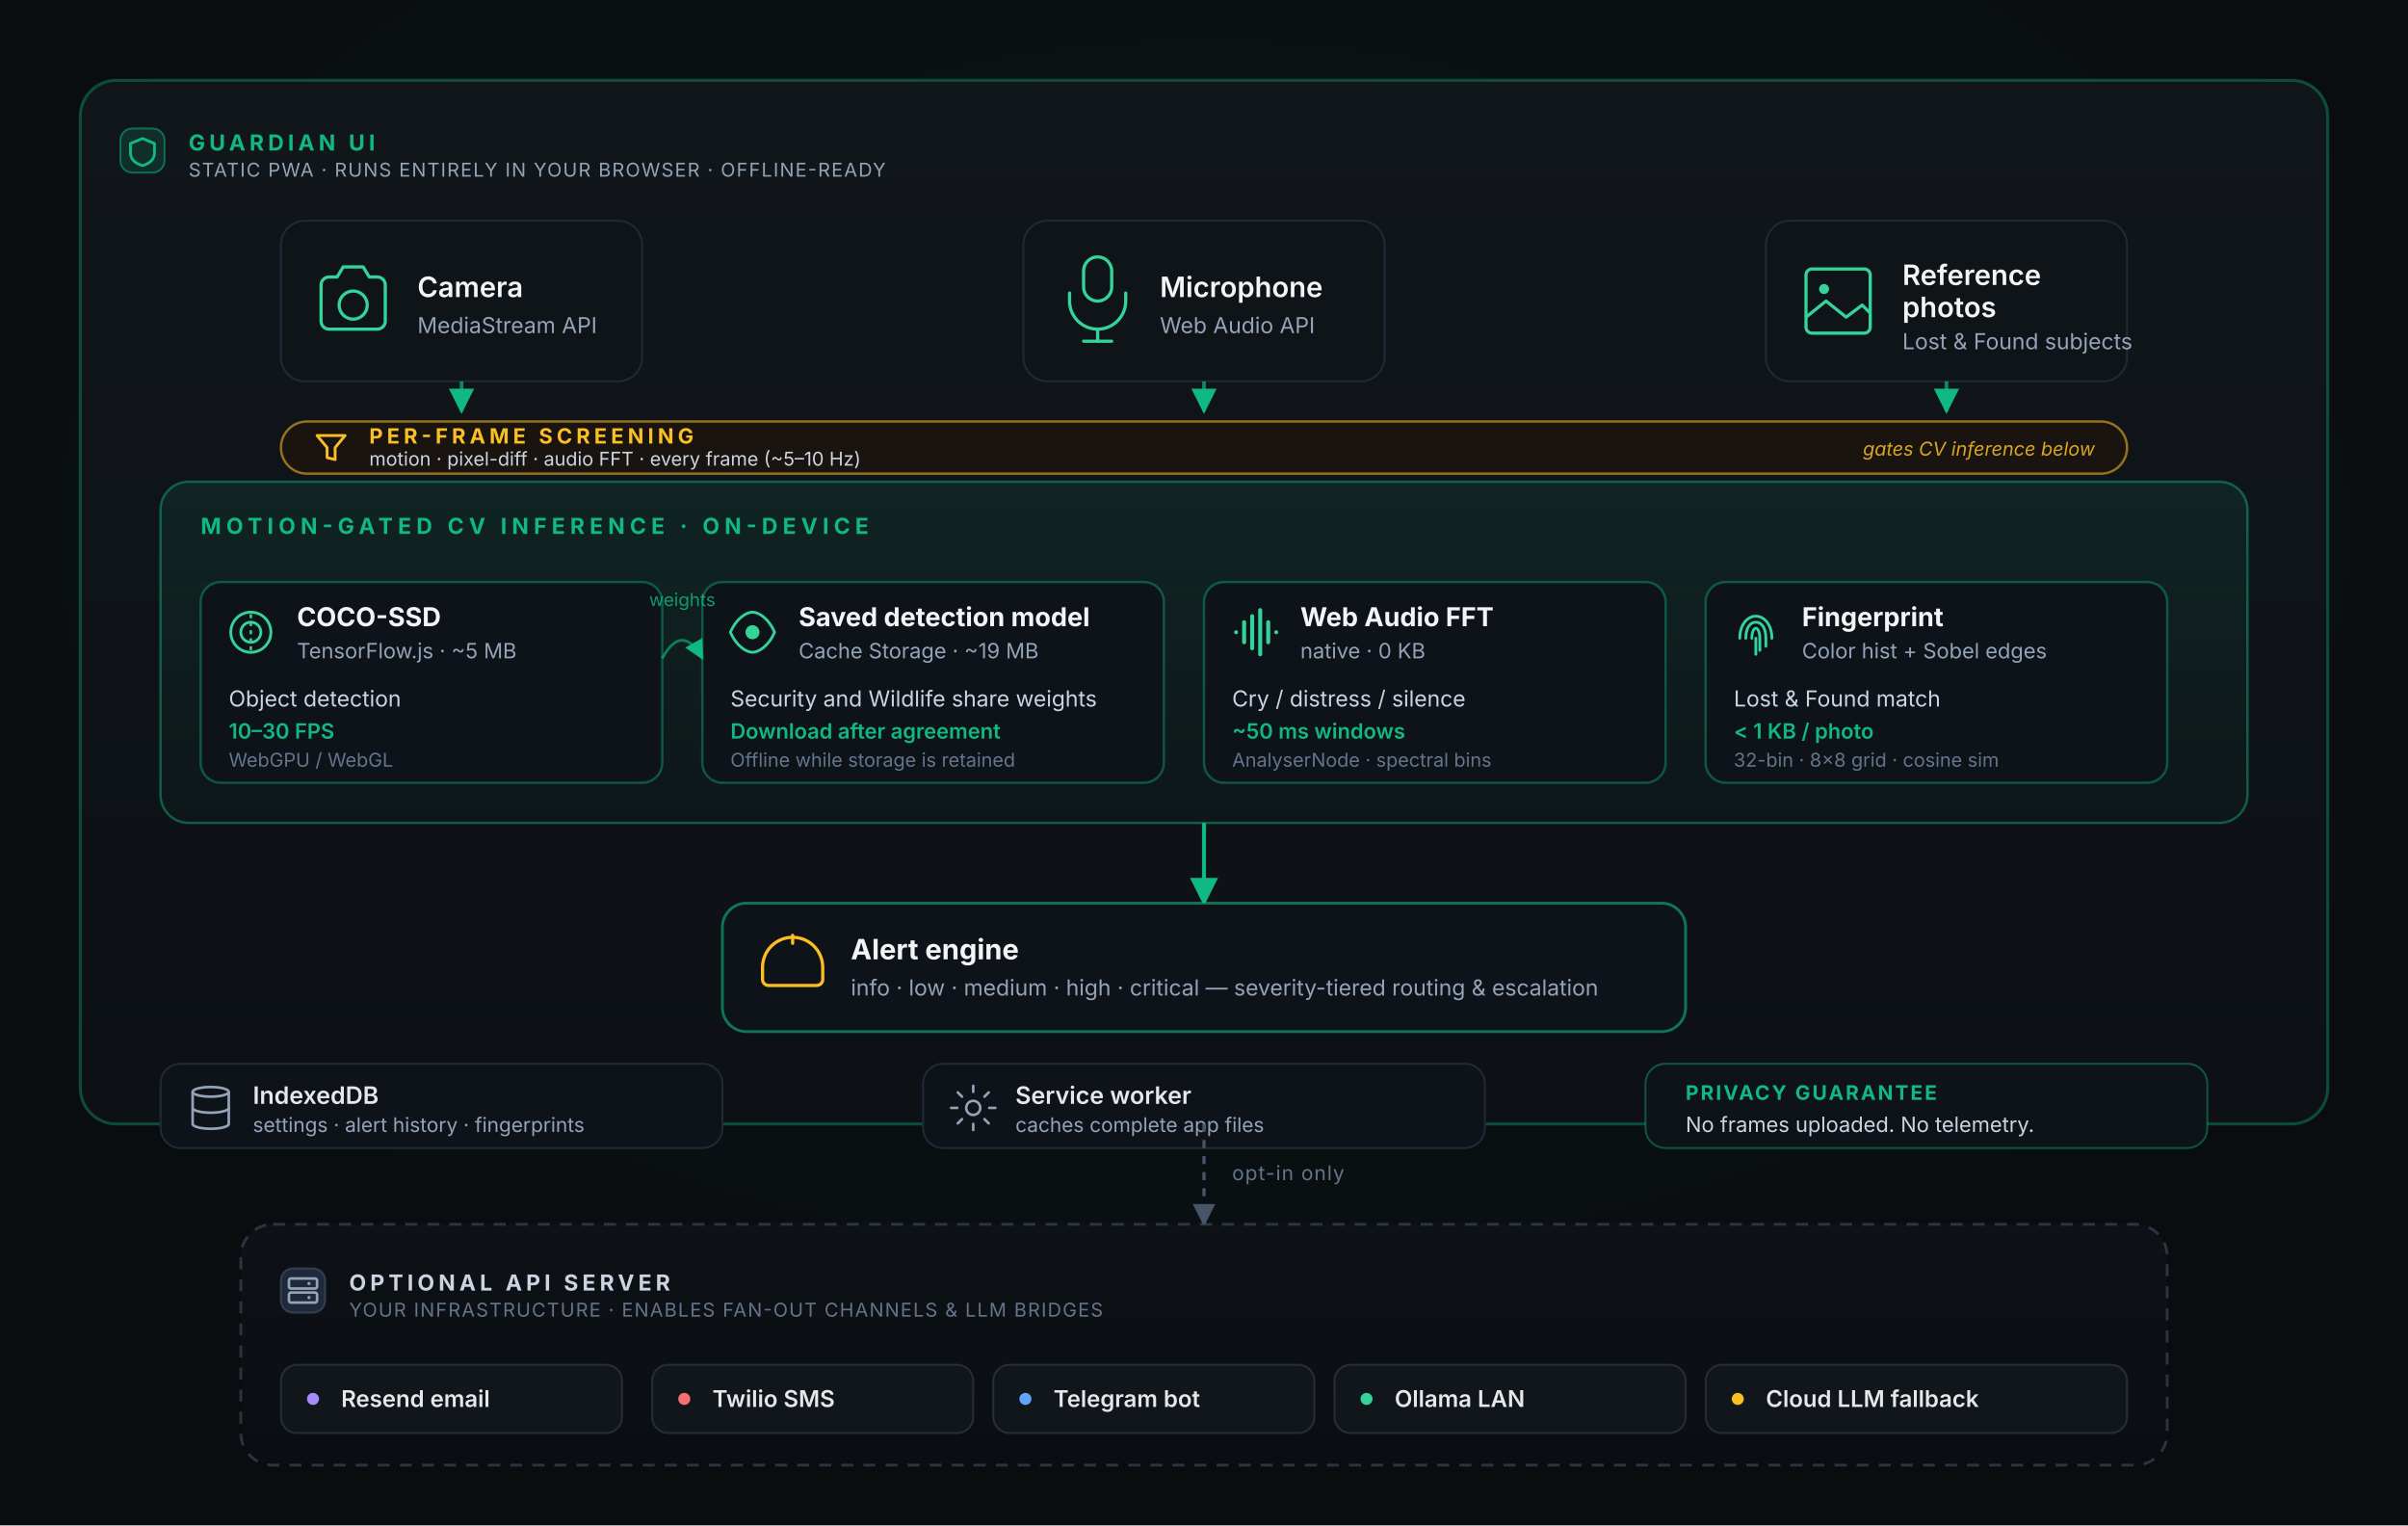
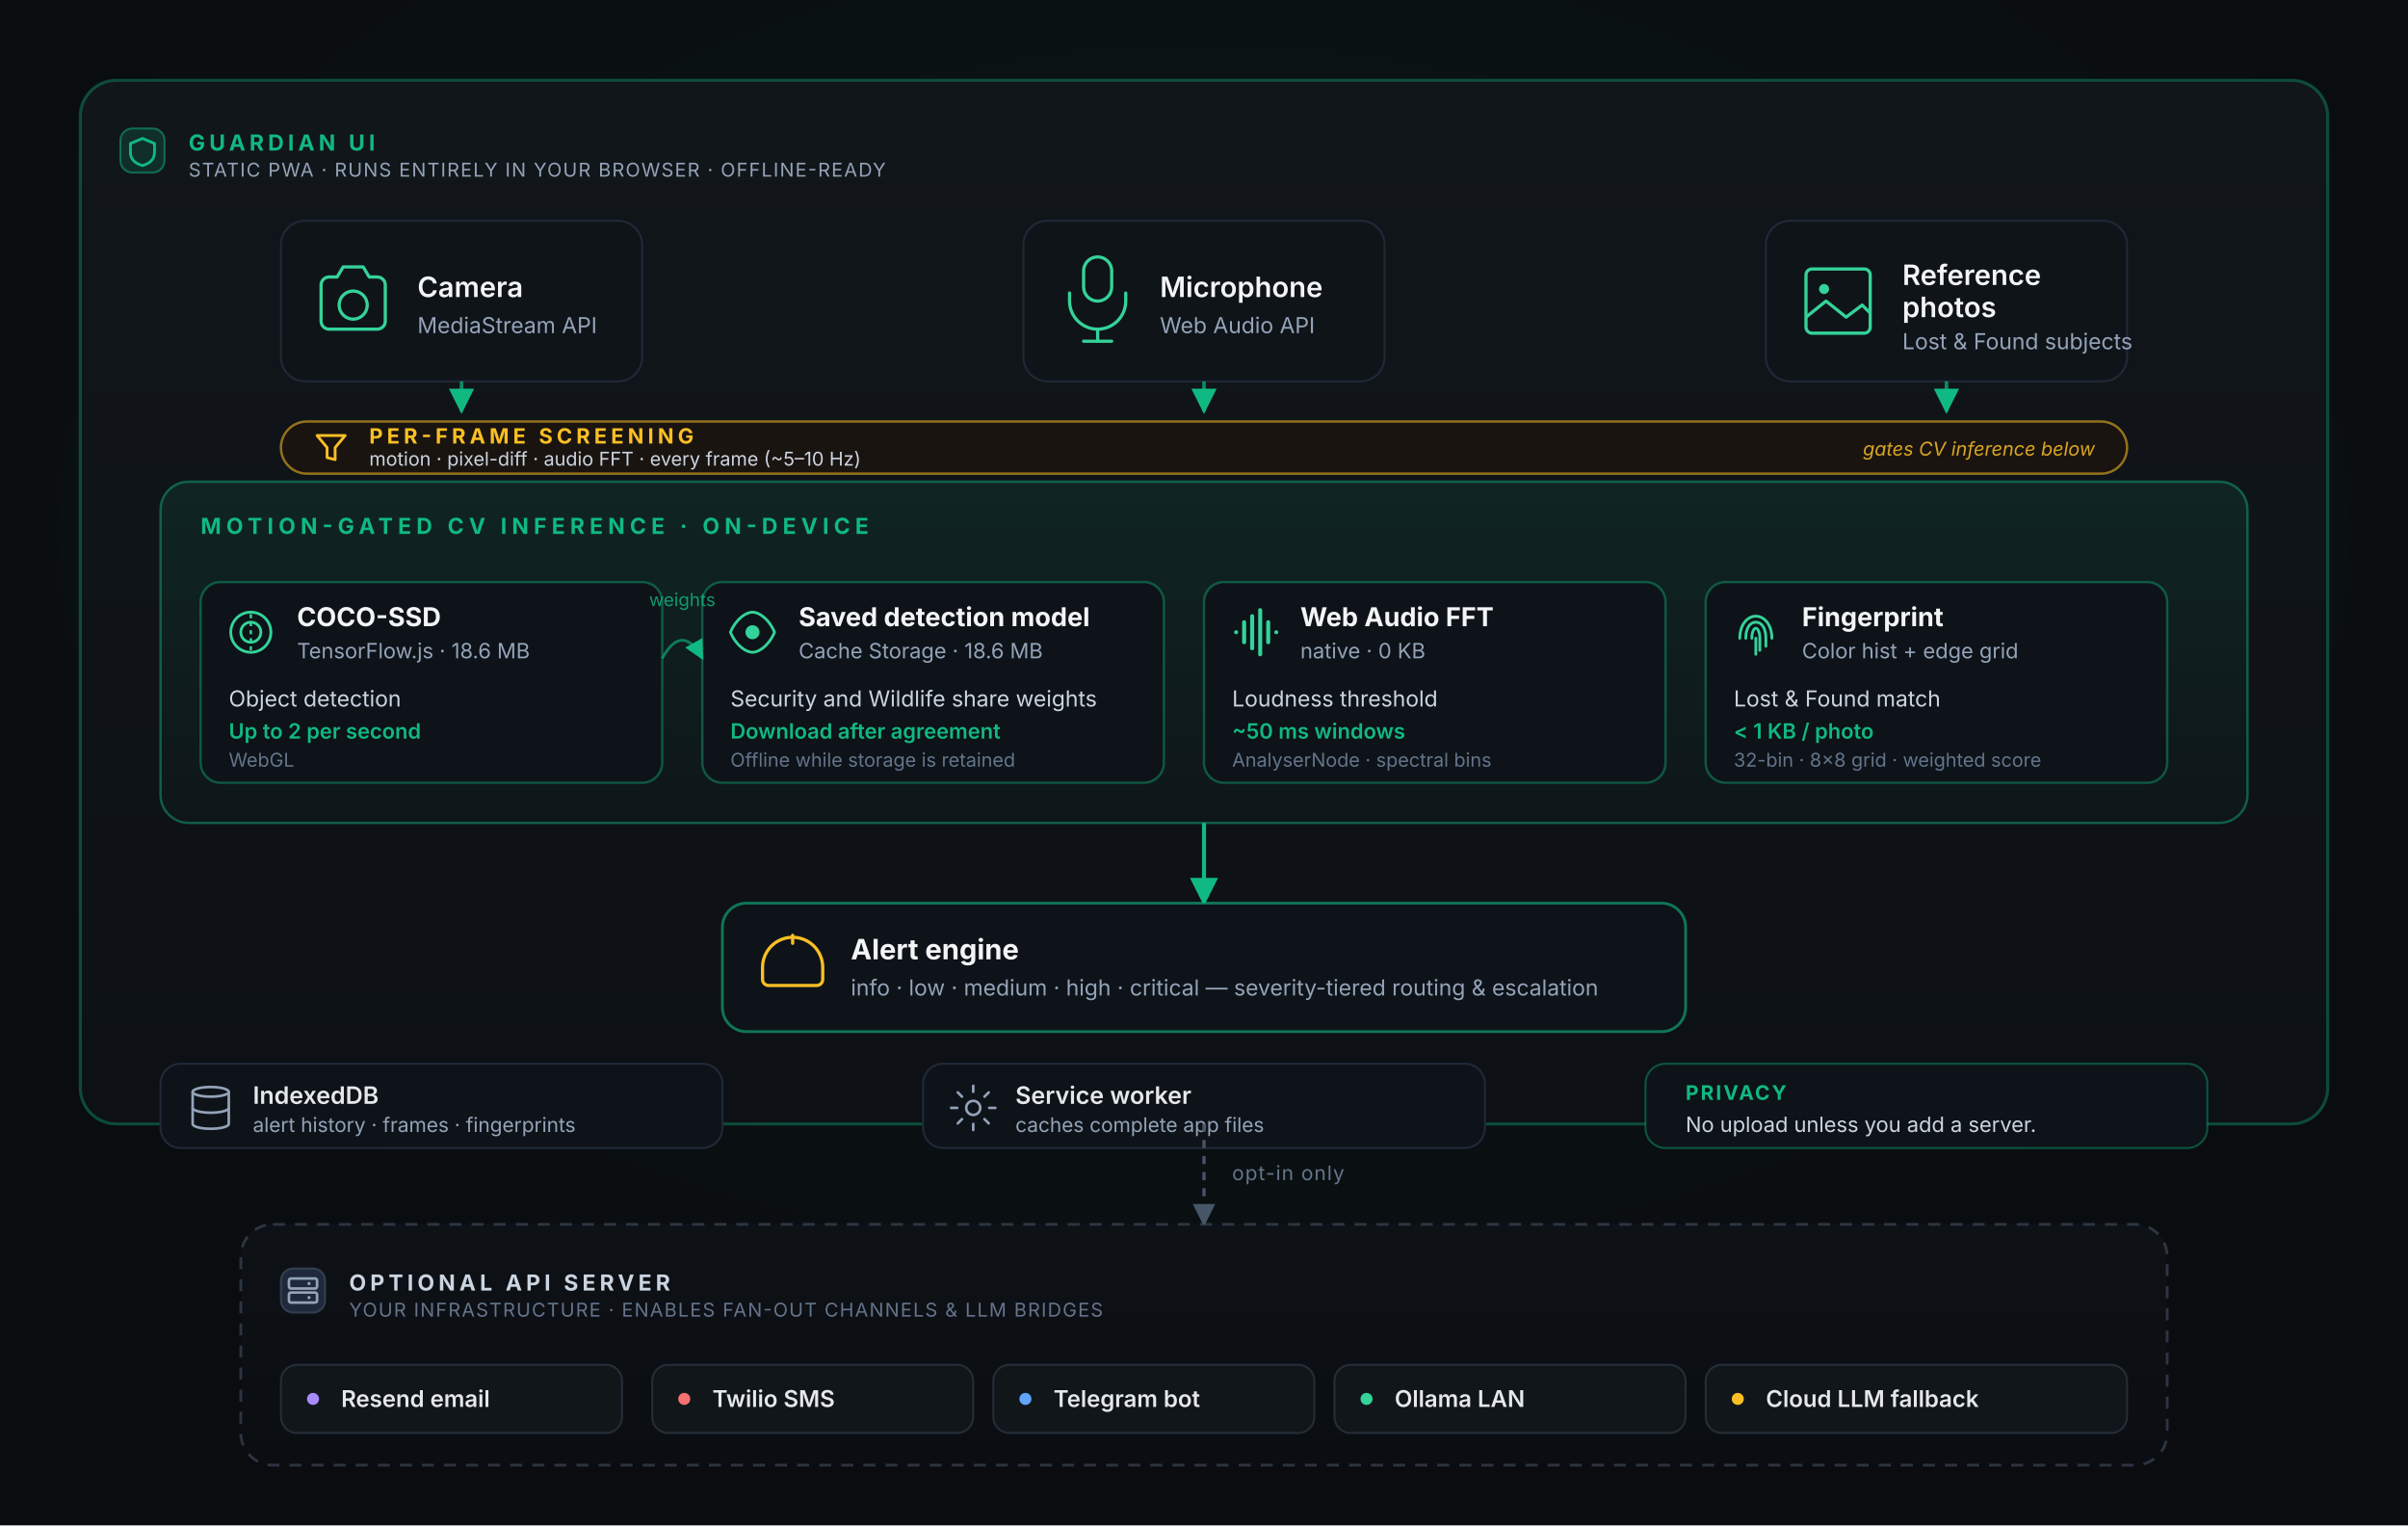
<svg xmlns="http://www.w3.org/2000/svg" viewBox="0 0 1200 760" role="img" aria-labelledby="diag-title diag-desc" preserveAspectRatio="xMidYMid meet">
  <defs>
    <radialGradient id="bg-glow" cx="50%" cy="35%" r="70%">
      <stop offset="0%" stop-color="#10b981" stop-opacity="0.06" />
      <stop offset="60%" stop-color="#10b981" stop-opacity="0.02" />
      <stop offset="100%" stop-color="#0a0c0f" stop-opacity="0" />
    </radialGradient>
    <linearGradient id="pipeline-glow" x1="0" y1="0" x2="0" y2="1">
      <stop offset="0%" stop-color="rgba(16,185,129,0.10)" />
      <stop offset="100%" stop-color="rgba(16,185,129,0.02)" />
    </linearGradient>
    <linearGradient id="card-bg" x1="0" y1="0" x2="0" y2="1">
      <stop offset="0%" stop-color="#11161b" />
      <stop offset="100%" stop-color="#0d1115" />
    </linearGradient>
    <linearGradient id="server-bg" x1="0" y1="0" x2="0" y2="1">
      <stop offset="0%" stop-color="#0e1217" />
      <stop offset="100%" stop-color="#0a0d11" />
    </linearGradient>
    <marker id="arrow-emerald" viewBox="0 0 10 10" refX="9" refY="5" markerWidth="7" markerHeight="7" orient="auto-start-reverse">
      <path d="M0,0 L10,5 L0,10 Z" fill="#10b981" />
    </marker>
    <marker id="arrow-slate" viewBox="0 0 10 10" refX="9" refY="5" markerWidth="7" markerHeight="7" orient="auto-start-reverse">
      <path d="M0,0 L10,5 L0,10 Z" fill="#475569" />
    </marker>
  </defs>
  <rect width="1200" height="760" fill="#0a0c0f" />
  <rect width="1200" height="760" fill="url(#bg-glow)" />
  <g id="browser-zone">
    <rect x="40" y="40" width="1120" height="520" rx="18" fill="url(#card-bg)" stroke="#10b981" stroke-opacity="0.35" stroke-width="1.5" />
    <g transform="translate(60, 64)">
      <rect x="0" y="0" width="22" height="22" rx="6" fill="#10b981" fill-opacity="0.15" stroke="#10b981" stroke-opacity="0.5" stroke-width="1" />
      <path d="M11 5 L17 7.5 V12 C17 15.5 14.5 17.5 11 18.5 C7.5 17.5 5 15.5 5 12 V7.5 Z" fill="none" stroke="#10b981" stroke-width="1.4" stroke-linejoin="round" />
      <text x="34" y="11" font-family="Inter, system-ui, sans-serif" font-size="11" font-weight="700" fill="#10b981" letter-spacing="2">GUARDIAN UI</text>
      <text x="34" y="24" font-family="Inter, system-ui, sans-serif" font-size="9.5" fill="#94a3b8" letter-spacing="0.6">
        STATIC PWA · RUNS ENTIRELY IN YOUR BROWSER · OFFLINE-READY
      </text>
    </g>
    <g id="inputs" transform="translate(0, 110)">
      <g transform="translate(140, 0)">
        <rect x="0" y="0" width="180" height="80" rx="12" fill="#0f1419" stroke="#1f2937" stroke-width="1" />
        <g transform="translate(20, 20)">
          <path d="M0 12 v18 a4 4 0 0 0 4 4 h24 a4 4 0 0 0 4 -4 v-18 a4 4 0 0 0 -4 -4 h-4 l-3 -5 h-10 l-3 5 h-4 a4 4 0 0 0 -4 4 z" fill="none" stroke="#34d399" stroke-width="1.6" stroke-linejoin="round" />
          <circle cx="16" cy="22" r="7" fill="none" stroke="#34d399" stroke-width="1.6" />
        </g>
        <text x="68" y="38" font-family="Inter, system-ui, sans-serif" font-size="14" font-weight="600" fill="#f3f4f6">Camera</text>
        <text x="68" y="56" font-family="Inter, system-ui, sans-serif" font-size="11" fill="#94a3b8">MediaStream API</text>
      </g>
      <g transform="translate(510, 0)">
        <rect x="0" y="0" width="180" height="80" rx="12" fill="#0f1419" stroke="#1f2937" stroke-width="1" />
        <g transform="translate(20, 18)">
          <rect x="10" y="0" width="14" height="22" rx="7" fill="none" stroke="#34d399" stroke-width="1.6" />
          <path d="M3 18 V22 a14 14 0 0 0 28 0 V18" fill="none" stroke="#34d399" stroke-width="1.6" stroke-linecap="round" />
          <line x1="17" y1="36" x2="17" y2="42" stroke="#34d399" stroke-width="1.6" stroke-linecap="round" />
          <line x1="10" y1="42" x2="24" y2="42" stroke="#34d399" stroke-width="1.6" stroke-linecap="round" />
        </g>
        <text x="68" y="38" font-family="Inter, system-ui, sans-serif" font-size="14" font-weight="600" fill="#f3f4f6">Microphone</text>
        <text x="68" y="56" font-family="Inter, system-ui, sans-serif" font-size="11" fill="#94a3b8">Web Audio API</text>
      </g>
      <g transform="translate(880, 0)">
        <rect x="0" y="0" width="180" height="80" rx="12" fill="#0f1419" stroke="#1f2937" stroke-width="1" />
        <g transform="translate(18, 18)">
          <rect x="2" y="6" width="32" height="32" rx="3" fill="none" stroke="#34d399" stroke-width="1.6" />
          <circle cx="11" cy="16" r="2.5" fill="#34d399" />
          <path d="M2 30 L12 22 L22 30 L30 24 L34 28" fill="none" stroke="#34d399" stroke-width="1.6" stroke-linejoin="round" />
        </g>
        <text x="68" y="32" font-family="Inter, system-ui, sans-serif" font-size="14" font-weight="600" fill="#f3f4f6">Reference</text>
        <text x="68" y="48" font-family="Inter, system-ui, sans-serif" font-size="14" font-weight="600" fill="#f3f4f6">photos</text>
        <text x="68" y="64" font-family="Inter, system-ui, sans-serif" font-size="11" fill="#94a3b8">Lost &amp; Found subjects</text>
      </g>
      <line x1="230" y1="80" x2="230" y2="95" stroke="#10b981" stroke-width="1.8" marker-end="url(#arrow-emerald)" stroke-opacity="0.7" />
      <line x1="600" y1="80" x2="600" y2="95" stroke="#10b981" stroke-width="1.8" marker-end="url(#arrow-emerald)" stroke-opacity="0.7" />
      <line x1="970" y1="80" x2="970" y2="95" stroke="#10b981" stroke-width="1.8" marker-end="url(#arrow-emerald)" stroke-opacity="0.7" />
    </g>
    <g id="screening-gate">
      <rect x="140" y="210" width="920" height="26" rx="13" fill="#1a1410" stroke="#fbbf24" stroke-opacity="0.55" stroke-width="1.2" />
      <g transform="translate(158, 217)">
        <path d="M0 0 H14 L9 6 V12 L5 11 V6 Z" fill="none" stroke="#fbbf24" stroke-width="1.4" stroke-linejoin="round" />
      </g>
      <text x="184" y="221" font-family="Inter, system-ui, sans-serif" font-size="10.5" font-weight="700" fill="#fbbf24" letter-spacing="2">PER-FRAME SCREENING</text>
      <text x="184" y="232" font-family="Inter, system-ui, sans-serif" font-size="9.5" fill="#cbd5e1">motion · pixel-diff · audio FFT · every frame (~5–10 Hz)</text>
      <text x="1044" y="227" font-family="Inter, system-ui, sans-serif" font-size="9.5" fill="#fbbf24" text-anchor="end" font-style="italic" opacity="0.85">gates CV inference below</text>
    </g>
    <g id="pipeline" transform="translate(80, 240)">
      <rect x="0" y="0" width="1040" height="170" rx="14" fill="url(#pipeline-glow)" stroke="#10b981" stroke-opacity="0.45" stroke-width="1.2" />
      <text x="20" y="26" font-family="Inter, system-ui, sans-serif" font-size="11" font-weight="700" fill="#10b981" letter-spacing="2.5">MOTION-GATED CV INFERENCE · ON-DEVICE</text>
      <g transform="translate(20, 50)">
        <rect x="0" y="0" width="230" height="100" rx="10" fill="#0d1318" stroke="#10b981" stroke-opacity="0.4" stroke-width="1.2" />
        <g transform="translate(14, 14)">
          <circle cx="11" cy="11" r="10" fill="none" stroke="#34d399" stroke-width="1.4" />
          <circle cx="11" cy="11" r="5" fill="none" stroke="#34d399" stroke-width="1.4" />
          <line x1="11" y1="2" x2="11" y2="20" stroke="#34d399" stroke-width="1.2" stroke-dasharray="2 2" />
        </g>
        <text x="48" y="22" font-family="Inter, system-ui, sans-serif" font-size="13" font-weight="700" fill="#f3f4f6">COCO-SSD</text>
-         <text x="48" y="38" font-family="Inter, system-ui, sans-serif" font-size="10.5" fill="#94a3b8">TensorFlow.js · ~5 MB</text>
+         <text x="48" y="38" font-family="Inter, system-ui, sans-serif" font-size="10.5" fill="#94a3b8">TensorFlow.js · 18.6 MB</text>
        <text x="14" y="62" font-family="Inter, system-ui, sans-serif" font-size="11" fill="#cbd5e1">Object detection</text>
-         <text x="14" y="78" font-family="Inter, system-ui, sans-serif" font-size="10.5" fill="#10b981" font-weight="600">10–30 FPS</text>
-         <text x="14" y="92" font-family="Inter, system-ui, sans-serif" font-size="9.5" fill="#64748b">WebGPU / WebGL</text>
+         <text x="14" y="78" font-family="Inter, system-ui, sans-serif" font-size="10.5" fill="#10b981" font-weight="600">Up to 2 per second</text>
+         <text x="14" y="92" font-family="Inter, system-ui, sans-serif" font-size="9.5" fill="#64748b">WebGL</text>
      </g>
      <g transform="translate(270, 50)">
        <rect x="0" y="0" width="230" height="100" rx="10" fill="#0d1318" stroke="#10b981" stroke-opacity="0.4" stroke-width="1.2" />
        <g transform="translate(14, 14)">
          <path d="M0 11 C3 4 8 1 11 1 C14 1 19 4 22 11 C19 18 14 21 11 21 C8 21 3 18 0 11 Z" fill="none" stroke="#34d399" stroke-width="1.4" stroke-linejoin="round" />
          <circle cx="11" cy="11" r="3.5" fill="#34d399" />
        </g>
        <text x="48" y="22" font-family="Inter, system-ui, sans-serif" font-size="13" font-weight="700" fill="#f3f4f6">Saved detection model</text>
-         <text x="48" y="38" font-family="Inter, system-ui, sans-serif" font-size="10.5" fill="#94a3b8">Cache Storage · ~19 MB</text>
+         <text x="48" y="38" font-family="Inter, system-ui, sans-serif" font-size="10.5" fill="#94a3b8">Cache Storage · 18.6 MB</text>
        <text x="14" y="62" font-family="Inter, system-ui, sans-serif" font-size="11" fill="#cbd5e1">Security and Wildlife share weights</text>
        <text x="14" y="78" font-family="Inter, system-ui, sans-serif" font-size="10.5" fill="#10b981" font-weight="600">Download after agreement</text>
        <text x="14" y="92" font-family="Inter, system-ui, sans-serif" font-size="9.5" fill="#64748b">Offline while storage is retained</text>
      </g>
      <g transform="translate(520, 50)">
        <rect x="0" y="0" width="230" height="100" rx="10" fill="#0d1318" stroke="#10b981" stroke-opacity="0.4" stroke-width="1.2" />
        <g transform="translate(14, 14)">
          <line x1="2" y1="11" x2="2" y2="11" stroke="#34d399" stroke-width="2" stroke-linecap="round" />
          <line x1="6" y1="6" x2="6" y2="16" stroke="#34d399" stroke-width="2" stroke-linecap="round" />
          <line x1="10" y1="3" x2="10" y2="19" stroke="#34d399" stroke-width="2" stroke-linecap="round" />
          <line x1="14" y1="0" x2="14" y2="22" stroke="#34d399" stroke-width="2" stroke-linecap="round" />
          <line x1="18" y1="6" x2="18" y2="16" stroke="#34d399" stroke-width="2" stroke-linecap="round" />
          <line x1="22" y1="11" x2="22" y2="11" stroke="#34d399" stroke-width="2" stroke-linecap="round" />
        </g>
        <text x="48" y="22" font-family="Inter, system-ui, sans-serif" font-size="13" font-weight="700" fill="#f3f4f6">Web Audio FFT</text>
        <text x="48" y="38" font-family="Inter, system-ui, sans-serif" font-size="10.5" fill="#94a3b8">native · 0 KB</text>
-         <text x="14" y="62" font-family="Inter, system-ui, sans-serif" font-size="11" fill="#cbd5e1">Cry / distress / silence</text>
+         <text x="14" y="62" font-family="Inter, system-ui, sans-serif" font-size="11" fill="#cbd5e1">Loudness threshold</text>
        <text x="14" y="78" font-family="Inter, system-ui, sans-serif" font-size="10.5" fill="#10b981" font-weight="600">~50 ms windows</text>
        <text x="14" y="92" font-family="Inter, system-ui, sans-serif" font-size="9.5" fill="#64748b">AnalyserNode · spectral bins</text>
      </g>
      <g transform="translate(770, 50)">
        <rect x="0" y="0" width="230" height="100" rx="10" fill="#0d1318" stroke="#10b981" stroke-opacity="0.4" stroke-width="1.2" />
        <g transform="translate(14, 14)">
          <path d="M3 14 C3 7 7 3 11 3 C15 3 19 7 19 14" fill="none" stroke="#34d399" stroke-width="1.4" stroke-linecap="round" />
          <path d="M6 14 C6 9 8 6 11 6 C14 6 16 9 16 14 V18" fill="none" stroke="#34d399" stroke-width="1.4" stroke-linecap="round" />
          <path d="M9 14 C9 11 10 9 11 9 C12 9 13 11 13 14 V20" fill="none" stroke="#34d399" stroke-width="1.4" stroke-linecap="round" />
          <path d="M11 14 V22" stroke="#34d399" stroke-width="1.4" stroke-linecap="round" />
        </g>
        <text x="48" y="22" font-family="Inter, system-ui, sans-serif" font-size="13" font-weight="700" fill="#f3f4f6">Fingerprint</text>
-         <text x="48" y="38" font-family="Inter, system-ui, sans-serif" font-size="10.5" fill="#94a3b8">Color hist + Sobel edges</text>
+         <text x="48" y="38" font-family="Inter, system-ui, sans-serif" font-size="10.5" fill="#94a3b8">Color hist + edge grid</text>
        <text x="14" y="62" font-family="Inter, system-ui, sans-serif" font-size="11" fill="#cbd5e1">Lost &amp; Found match</text>
        <text x="14" y="78" font-family="Inter, system-ui, sans-serif" font-size="10.5" fill="#10b981" font-weight="600">&lt; 1 KB / photo</text>
-         <text x="14" y="92" font-family="Inter, system-ui, sans-serif" font-size="9.5" fill="#64748b">32-bin · 8×8 grid · cosine sim</text>
+         <text x="14" y="92" font-family="Inter, system-ui, sans-serif" font-size="9.5" fill="#64748b">32-bin · 8×8 grid · weighted score</text>
      </g>
      <path d="M 250 88 Q 260 70 270 88" fill="none" stroke="#10b981" stroke-width="1.4" stroke-opacity="0.6" marker-end="url(#arrow-emerald)" />
      <text x="260" y="62" font-family="Inter, system-ui, sans-serif" font-size="9" fill="#10b981" text-anchor="middle" opacity="0.8">weights</text>
    </g>
    <line x1="600" y1="410" x2="600" y2="450" stroke="#10b981" stroke-width="2" marker-end="url(#arrow-emerald)" />
    <g id="alert-engine" transform="translate(360, 450)">
      <rect x="0" y="0" width="480" height="64" rx="12" fill="#0d1318" stroke="#10b981" stroke-opacity="0.6" stroke-width="1.4" />
      <g transform="translate(20, 18)">
        <path d="M0 14 V20 a3 3 0 0 0 3 3 h24 a3 3 0 0 0 3 -3 V14 a15 15 0 0 0 -30 0 z" fill="none" stroke="#fbbf24" stroke-width="1.6" stroke-linejoin="round" />
        <line x1="15" y1="-2" x2="15" y2="2" stroke="#fbbf24" stroke-width="1.6" stroke-linecap="round" />
      </g>
      <text x="64" y="28" font-family="Inter, system-ui, sans-serif" font-size="14" font-weight="700" fill="#f3f4f6">Alert engine</text>
      <text x="64" y="46" font-family="Inter, system-ui, sans-serif" font-size="11" fill="#94a3b8">
        info · low · medium · high · critical — severity-tiered routing &amp; escalation
      </text>
    </g>
    <g id="storage" transform="translate(80, 530)">
      <g>
        <rect x="0" y="0" width="280" height="42" rx="10" fill="#0d1318" stroke="#1f2937" stroke-width="1" />
        <g transform="translate(14, 11)">
          <ellipse cx="11" cy="3" rx="9" ry="2.4" fill="none" stroke="#94a3b8" stroke-width="1.3" />
          <path d="M2 3 V11 C2 12.3 6 13.4 11 13.4 C16 13.4 20 12.3 20 11 V3" fill="none" stroke="#94a3b8" stroke-width="1.3" />
          <path d="M2 11 V19 C2 20.3 6 21.4 11 21.4 C16 21.4 20 20.3 20 19 V11" fill="none" stroke="#94a3b8" stroke-width="1.3" />
        </g>
        <text x="46" y="20" font-family="Inter, system-ui, sans-serif" font-size="12" font-weight="600" fill="#e5e7eb">IndexedDB</text>
-         <text x="46" y="34" font-family="Inter, system-ui, sans-serif" font-size="10" fill="#94a3b8">settings · alert history · fingerprints</text>
+         <text x="46" y="34" font-family="Inter, system-ui, sans-serif" font-size="10" fill="#94a3b8">alert history · frames · fingerprints</text>
      </g>
      <g transform="translate(380, 0)">
        <rect x="0" y="0" width="280" height="42" rx="10" fill="#0d1318" stroke="#1f2937" stroke-width="1" />
        <g transform="translate(14, 11)">
          <circle cx="11" cy="11" r="3.5" fill="none" stroke="#94a3b8" stroke-width="1.3" />
          <path d="M11 3 V0 M11 22 V19 M19 11 H22 M0 11 H3 M16.6 5.4 L18.7 3.3 M3.3 18.7 L5.4 16.6 M16.6 16.6 L18.7 18.7 M3.3 3.3 L5.4 5.4" stroke="#94a3b8" stroke-width="1.3" stroke-linecap="round" />
        </g>
        <text x="46" y="20" font-family="Inter, system-ui, sans-serif" font-size="12" font-weight="600" fill="#e5e7eb">Service worker</text>
        <text x="46" y="34" font-family="Inter, system-ui, sans-serif" font-size="10" fill="#94a3b8">caches complete app files</text>
      </g>
      <g transform="translate(740, 0)">
        <rect x="0" y="0" width="280" height="42" rx="10" fill="#0d1318" stroke="#10b981" stroke-opacity="0.4" stroke-width="1" />
-         <text x="20" y="18" font-family="Inter, system-ui, sans-serif" font-size="10" font-weight="700" fill="#10b981" letter-spacing="1">PRIVACY GUARANTEE</text>
-         <text x="20" y="34" font-family="Inter, system-ui, sans-serif" font-size="10.5" fill="#cbd5e1">No frames uploaded. No telemetry.</text>
+         <text x="20" y="18" font-family="Inter, system-ui, sans-serif" font-size="10" font-weight="700" fill="#10b981" letter-spacing="1">PRIVACY</text>
+         <text x="20" y="34" font-family="Inter, system-ui, sans-serif" font-size="10.5" fill="#cbd5e1">No upload unless you add a server.</text>
      </g>
    </g>
  </g>
  <line x1="600" y1="560" x2="600" y2="610" stroke="#475569" stroke-width="1.6" stroke-dasharray="4 4" marker-end="url(#arrow-slate)" />
  <text x="614" y="588" font-family="Inter, system-ui, sans-serif" font-size="10" fill="#64748b" letter-spacing="0.5">opt-in only</text>
  <g id="server-zone">
    <rect x="120" y="610" width="960" height="120" rx="16" fill="url(#server-bg)" stroke="#475569" stroke-opacity="0.55" stroke-width="1.4" stroke-dasharray="6 5" />
    <g transform="translate(140, 632)">
      <rect x="0" y="0" width="22" height="22" rx="6" fill="#1e293b" stroke="#475569" stroke-opacity="0.6" stroke-width="1" />
      <rect x="4" y="5" width="14" height="5" rx="1" fill="none" stroke="#94a3b8" stroke-width="1.3" />
      <rect x="4" y="12" width="14" height="5" rx="1" fill="none" stroke="#94a3b8" stroke-width="1.3" />
      <circle cx="14" cy="7.5" r="0.8" fill="#94a3b8" />
      <circle cx="14" cy="14.5" r="0.8" fill="#94a3b8" />
      <text x="34" y="11" font-family="Inter, system-ui, sans-serif" font-size="11" font-weight="700" fill="#cbd5e1" letter-spacing="2">OPTIONAL API SERVER</text>
      <text x="34" y="24" font-family="Inter, system-ui, sans-serif" font-size="9.5" fill="#64748b" letter-spacing="0.6">
        YOUR INFRASTRUCTURE · ENABLES FAN-OUT CHANNELS &amp; LLM BRIDGES
      </text>
    </g>
    <g transform="translate(140, 680)">
      <g>
        <rect x="0" y="0" width="170" height="34" rx="8" fill="#11161b" stroke="#475569" stroke-opacity="0.4" stroke-width="1" />
        <circle cx="16" cy="17" r="3" fill="#a78bfa" />
        <text x="30" y="21" font-family="Inter, system-ui, sans-serif" font-size="11.5" font-weight="600" fill="#e5e7eb">Resend email</text>
      </g>
      <g transform="translate(185, 0)">
        <rect x="0" y="0" width="160" height="34" rx="8" fill="#11161b" stroke="#475569" stroke-opacity="0.4" stroke-width="1" />
        <circle cx="16" cy="17" r="3" fill="#f87171" />
        <text x="30" y="21" font-family="Inter, system-ui, sans-serif" font-size="11.5" font-weight="600" fill="#e5e7eb">Twilio SMS</text>
      </g>
      <g transform="translate(355, 0)">
        <rect x="0" y="0" width="160" height="34" rx="8" fill="#11161b" stroke="#475569" stroke-opacity="0.4" stroke-width="1" />
        <circle cx="16" cy="17" r="3" fill="#60a5fa" />
        <text x="30" y="21" font-family="Inter, system-ui, sans-serif" font-size="11.5" font-weight="600" fill="#e5e7eb">Telegram bot</text>
      </g>
      <g transform="translate(525, 0)">
        <rect x="0" y="0" width="175" height="34" rx="8" fill="#11161b" stroke="#475569" stroke-opacity="0.4" stroke-width="1" />
        <circle cx="16" cy="17" r="3" fill="#34d399" />
        <text x="30" y="21" font-family="Inter, system-ui, sans-serif" font-size="11.5" font-weight="600" fill="#e5e7eb">Ollama LAN</text>
      </g>
      <g transform="translate(710, 0)">
        <rect x="0" y="0" width="210" height="34" rx="8" fill="#11161b" stroke="#475569" stroke-opacity="0.4" stroke-width="1" />
        <circle cx="16" cy="17" r="3" fill="#fbbf24" />
        <text x="30" y="21" font-family="Inter, system-ui, sans-serif" font-size="11.5" font-weight="600" fill="#e5e7eb">Cloud LLM fallback</text>
      </g>
    </g>
  </g>
</svg>
